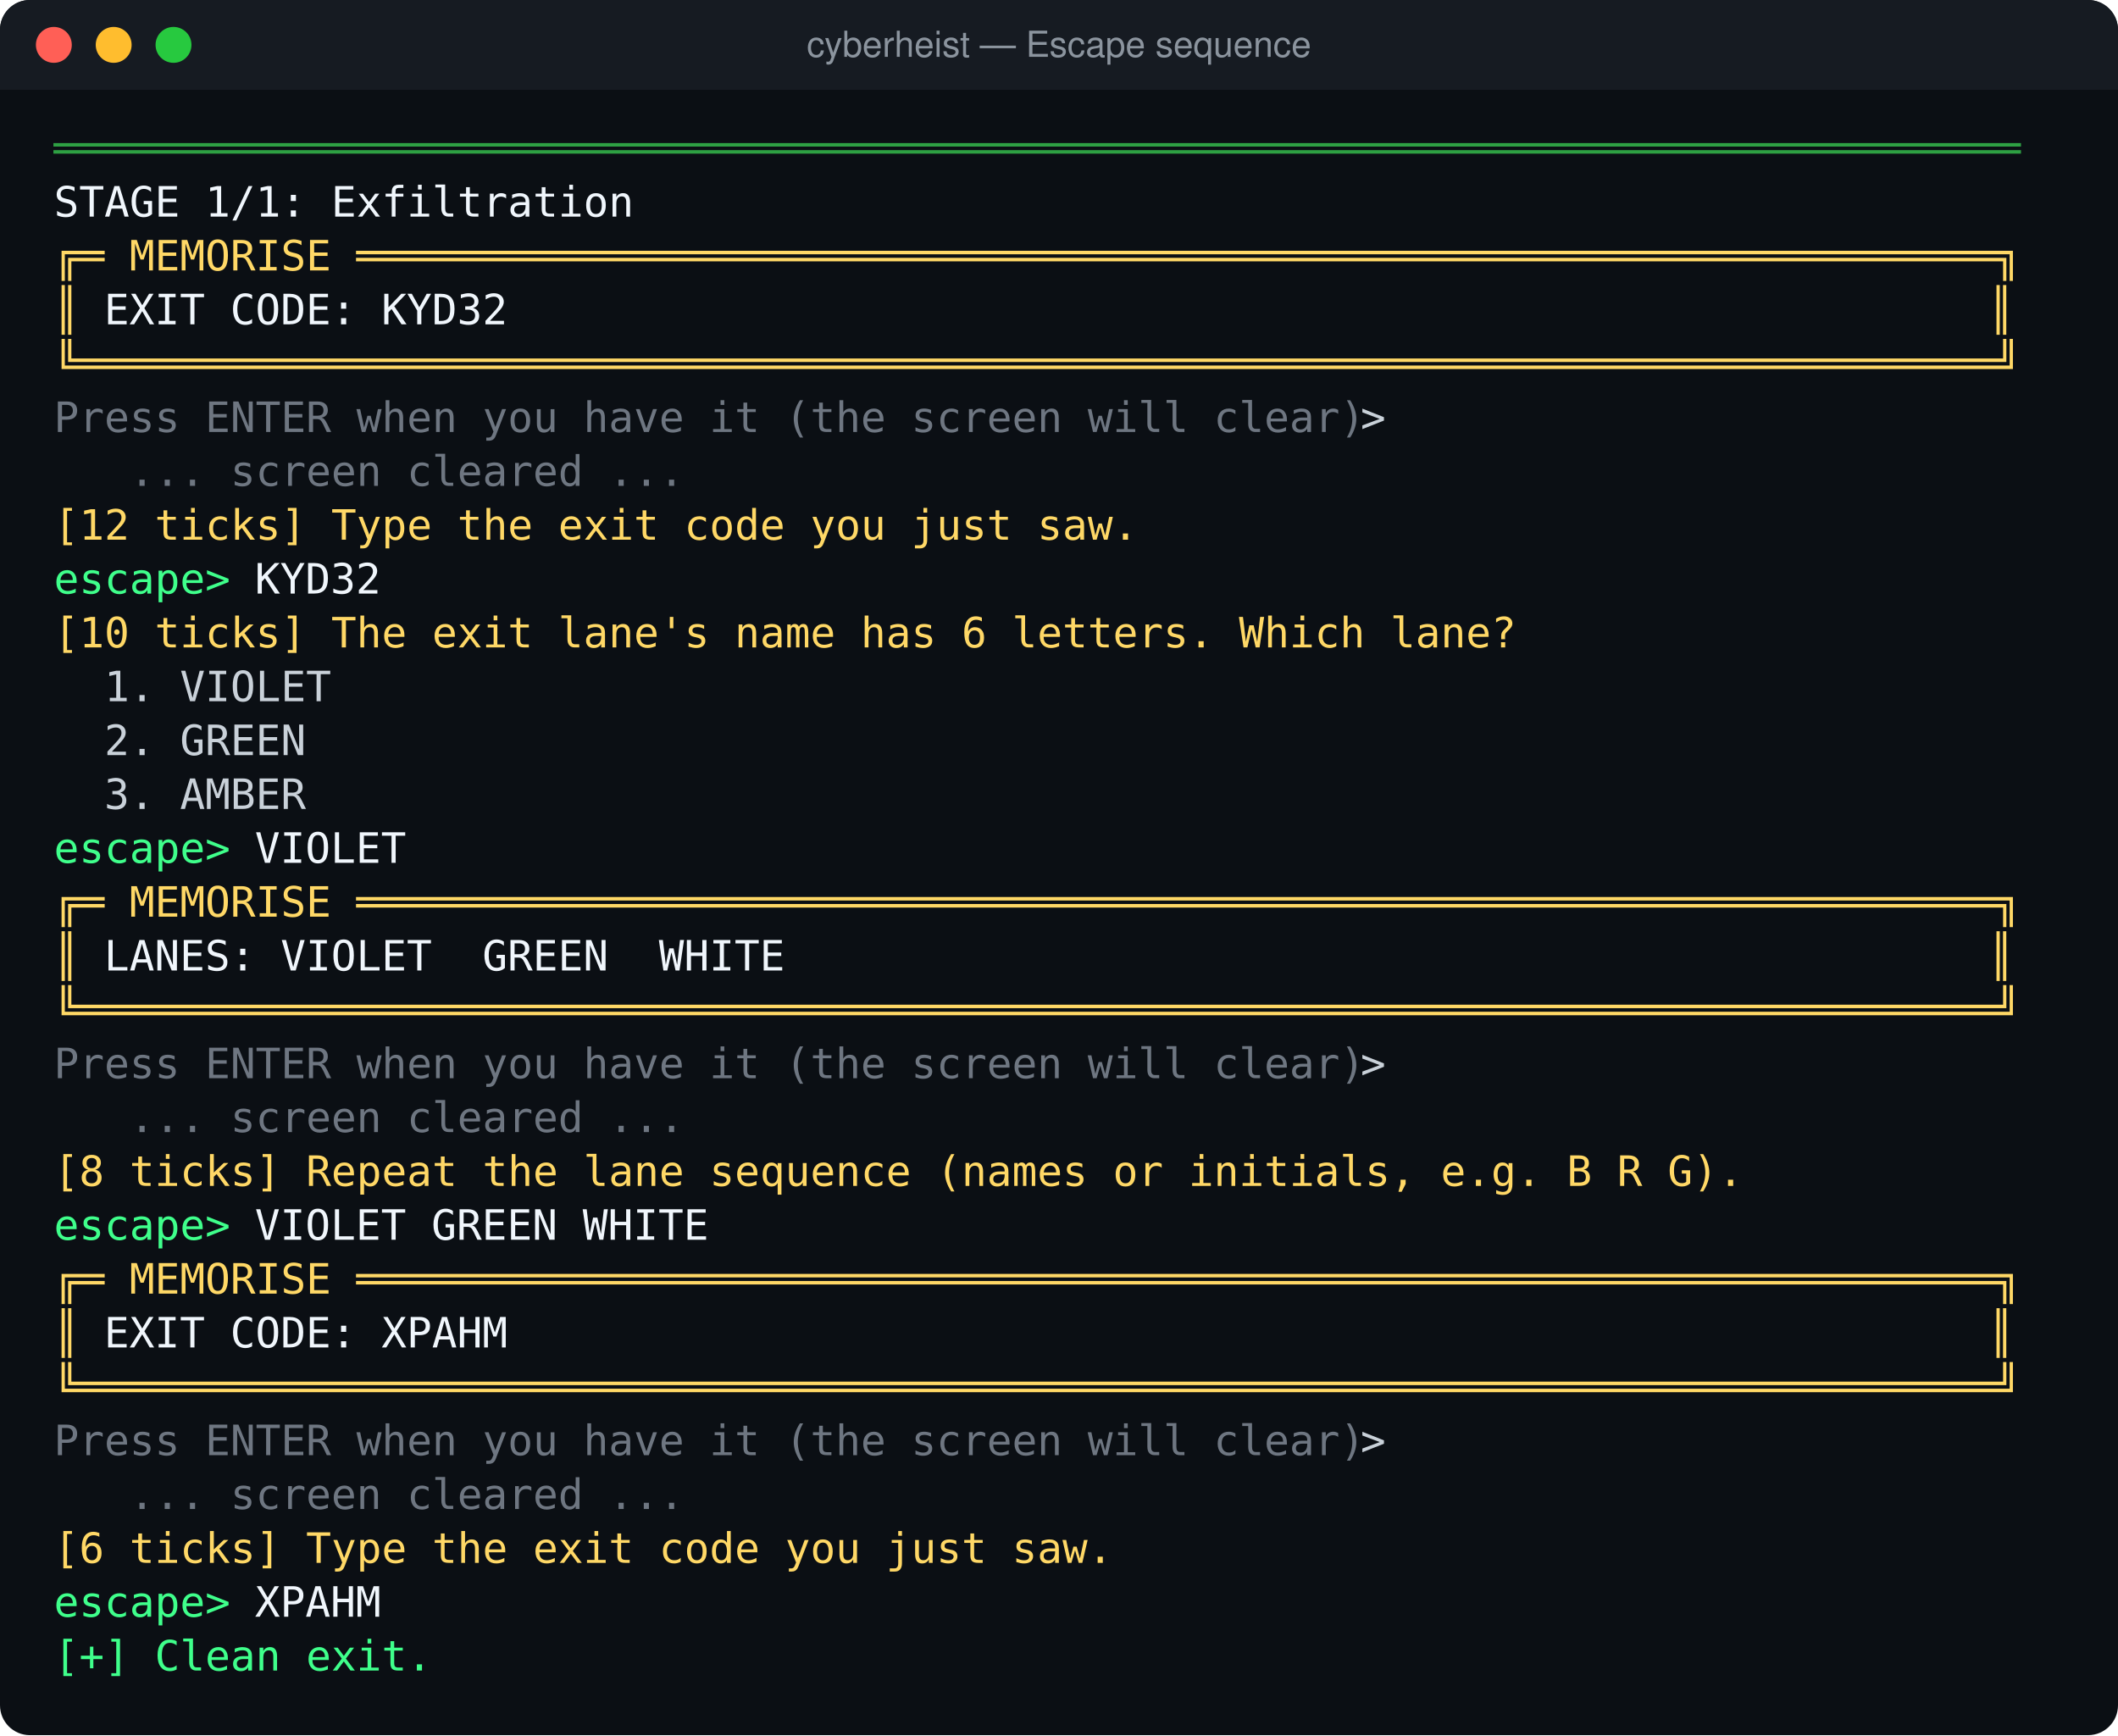
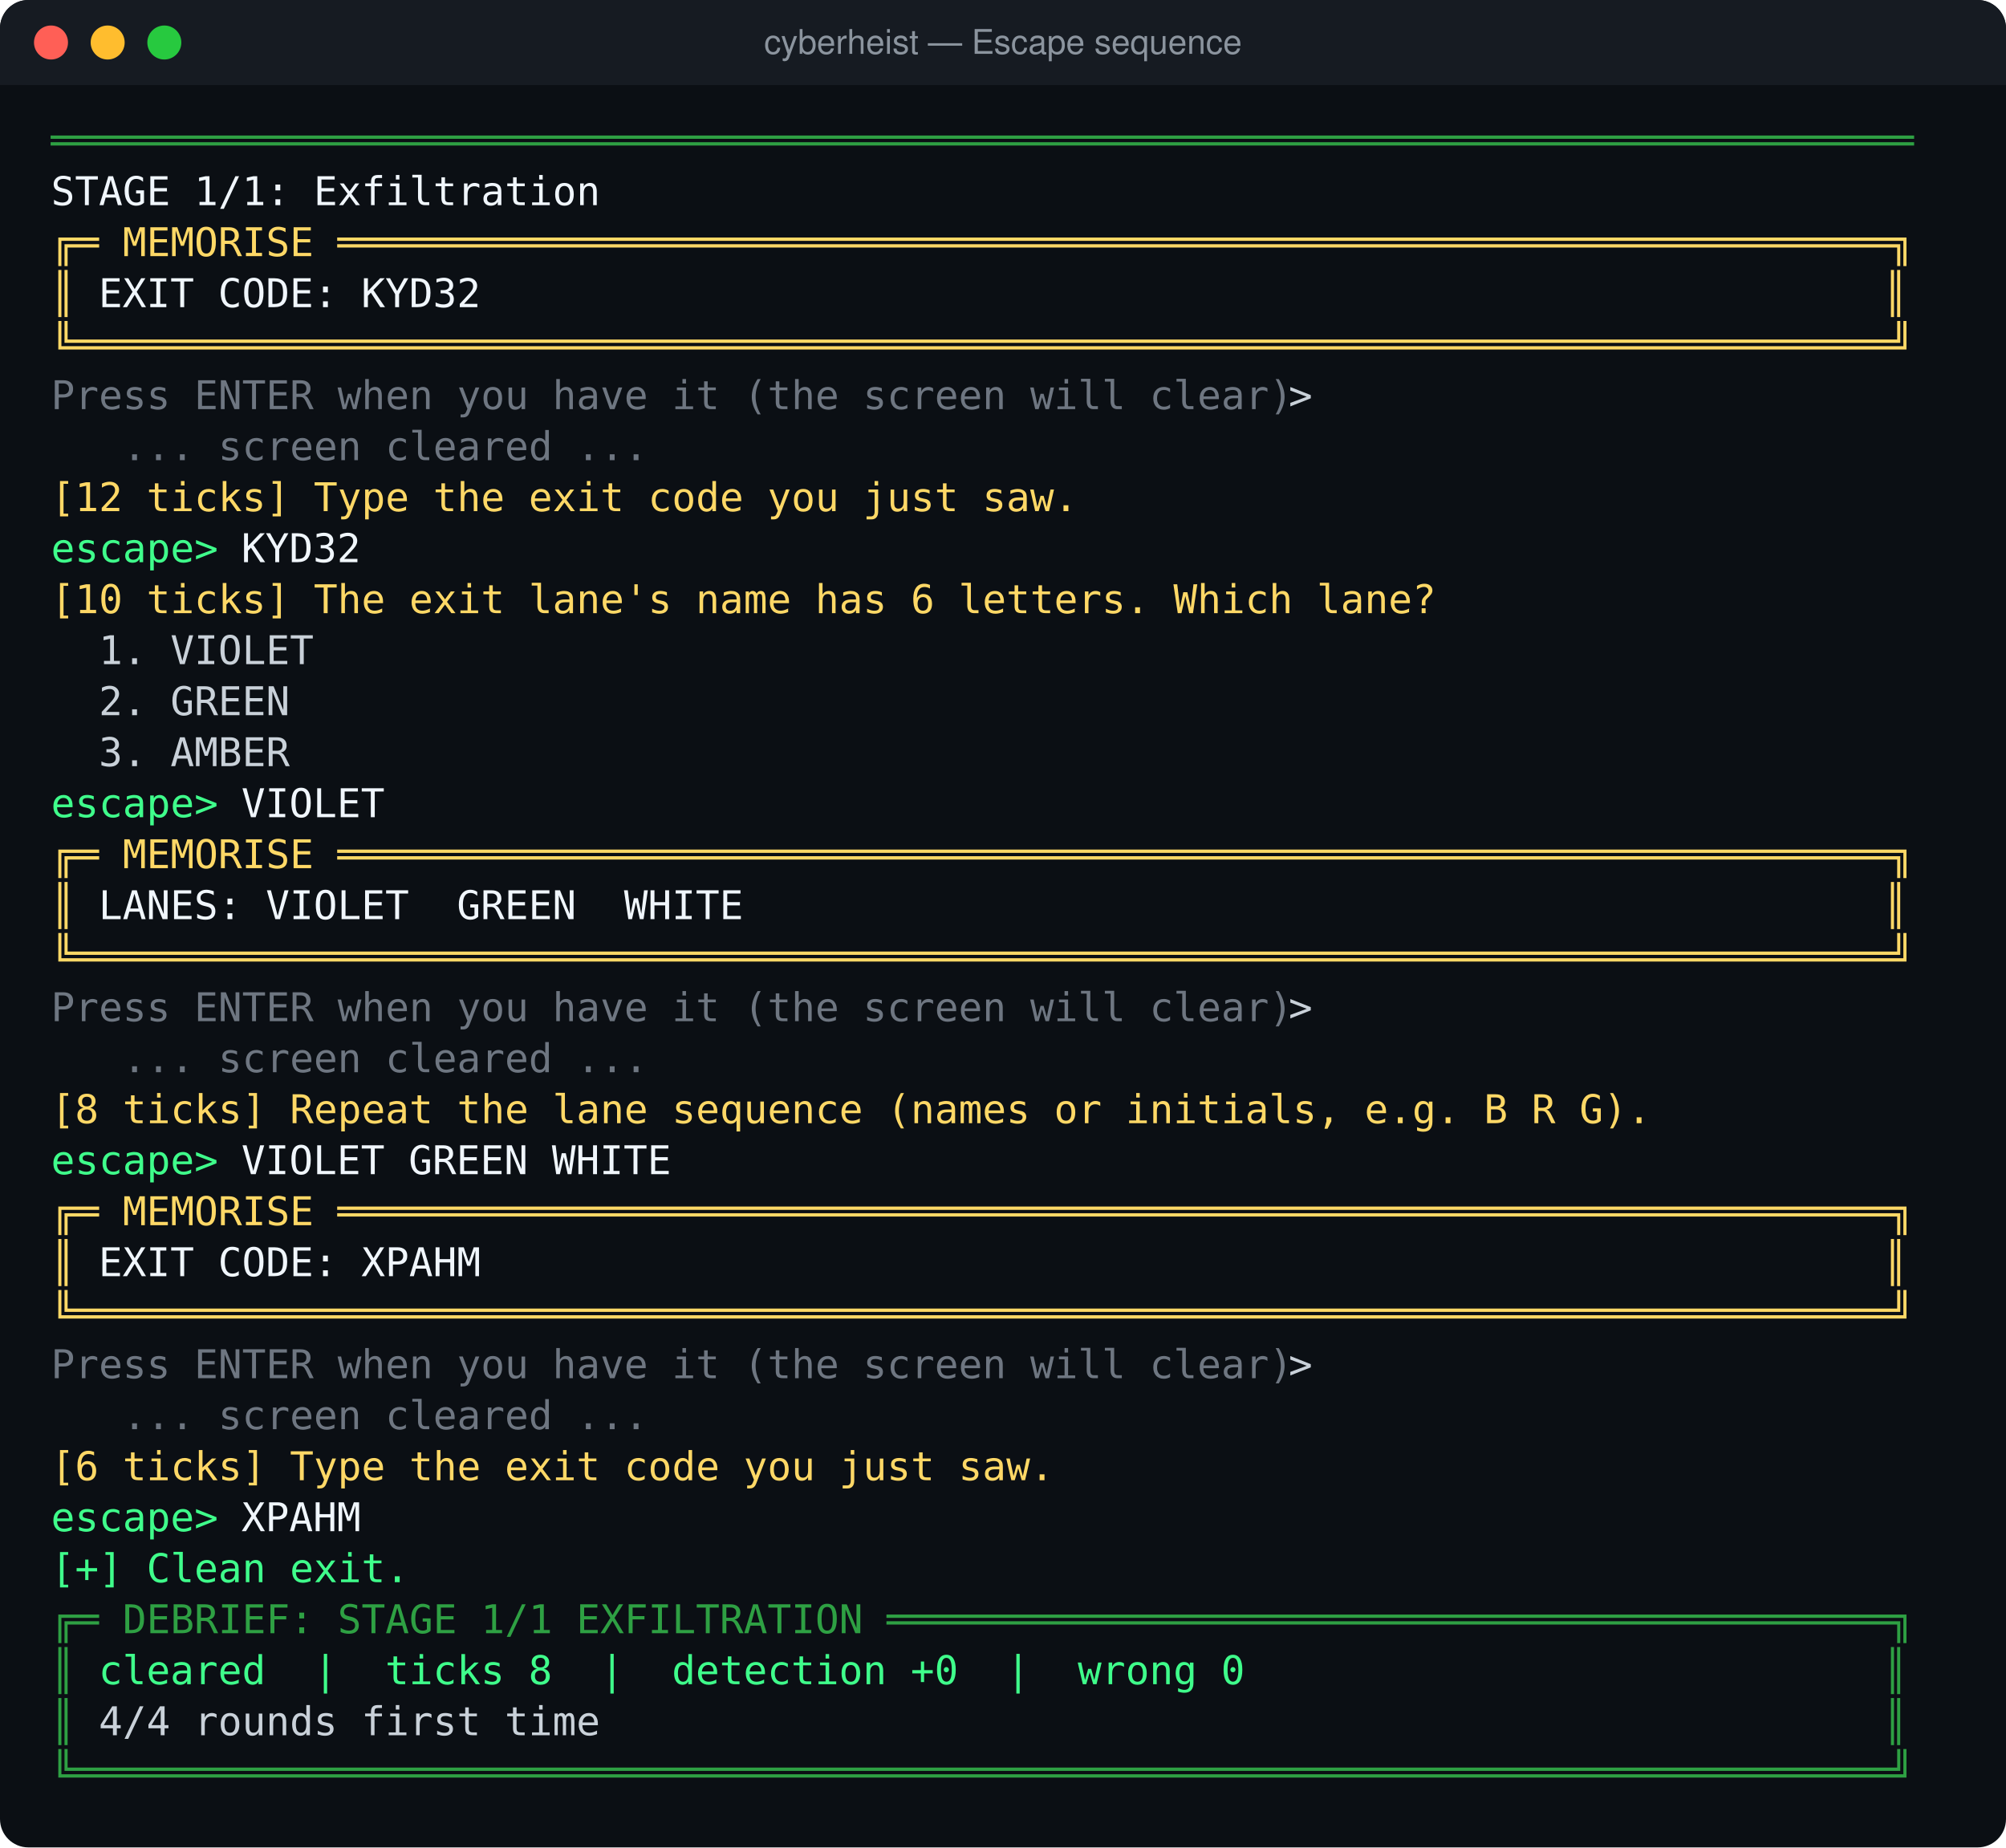
- <svg xmlns="http://www.w3.org/2000/svg" width="708" height="580" viewBox="0 0 708 580">
+ <svg xmlns="http://www.w3.org/2000/svg" width="708" height="652" viewBox="0 0 708 652">
  <rect width="100%" height="100%" rx="10" fill="#0b0f14" />
  <rect width="100%" height="30" rx="10" fill="#161b22" />
  <rect y="20" width="100%" height="10" fill="#161b22" />
  <circle cx="18" cy="15" r="6" fill="#ff5f56" />
  <circle cx="38" cy="15" r="6" fill="#ffbd2e" />
  <circle cx="58" cy="15" r="6" fill="#27c93f" />
  <text x="354" y="19" fill="#8b949e" font-family="Segoe UI, Helvetica, Arial, sans-serif" font-size="12" text-anchor="middle">cyberheist — Escape sequence</text>
  <g font-family="Cascadia Mono, Consolas, DejaVu Sans Mono, Menlo, monospace" font-size="14" xml:space="preserve">
    <text y="54.4">
      <tspan x="18.0" textLength="655.2" lengthAdjust="spacingAndGlyphs" fill="#2ea043">══════════════════════════════════════════════════════════════════════════════</tspan>
    </text>
    <text y="72.4">
      <tspan x="18.0" textLength="193.2" lengthAdjust="spacingAndGlyphs" fill="#f0f6fc">STAGE 1/1: Exfiltration</tspan>
    </text>
    <text y="90.4">
      <tspan x="18.0" textLength="655.2" lengthAdjust="spacingAndGlyphs" fill="#ffd866">╔═ MEMORISE ═════════════════════════════════════════════════════════════════╗</tspan>
    </text>
    <text y="108.4">
      <tspan x="18.0" textLength="8.4" lengthAdjust="spacingAndGlyphs" fill="#ffd866">║</tspan>
      <tspan x="26.4" textLength="8.4" lengthAdjust="spacingAndGlyphs" fill="#c9d1d9"> </tspan>
      <tspan x="34.8" textLength="134.4" lengthAdjust="spacingAndGlyphs" fill="#f0f6fc">EXIT CODE: KYD32</tspan>
      <tspan x="169.2" textLength="495.6" lengthAdjust="spacingAndGlyphs" fill="#c9d1d9">                                                           </tspan>
      <tspan x="664.8" textLength="8.4" lengthAdjust="spacingAndGlyphs" fill="#ffd866">║</tspan>
    </text>
    <text y="126.4">
      <tspan x="18.0" textLength="655.2" lengthAdjust="spacingAndGlyphs" fill="#ffd866">╚════════════════════════════════════════════════════════════════════════════╝</tspan>
    </text>
    <text y="144.4">
      <tspan x="18.0" textLength="436.8" lengthAdjust="spacingAndGlyphs" fill="#6e7681">Press ENTER when you have it (the screen will clear)</tspan>
      <tspan x="454.8" textLength="16.8" lengthAdjust="spacingAndGlyphs" fill="#c9d1d9">&gt; </tspan>
    </text>
    <text y="162.4">
      <tspan x="18.0" textLength="210.0" lengthAdjust="spacingAndGlyphs" fill="#6e7681">   ... screen cleared ...</tspan>
    </text>
    <text y="180.4">
      <tspan x="18.0" textLength="361.2" lengthAdjust="spacingAndGlyphs" fill="#ffd866">[12 ticks] Type the exit code you just saw.</tspan>
    </text>
    <text y="198.4">
      <tspan x="18.0" textLength="67.2" lengthAdjust="spacingAndGlyphs" fill="#3fff8b">escape&gt; </tspan>
      <tspan x="85.2" textLength="42.0" lengthAdjust="spacingAndGlyphs" fill="#f0f6fc">KYD32</tspan>
    </text>
    <text y="216.4">
      <tspan x="18.0" textLength="487.2" lengthAdjust="spacingAndGlyphs" fill="#ffd866">[10 ticks] The exit lane's name has 6 letters. Which lane?</tspan>
    </text>
    <text y="234.4">
      <tspan x="18.0" textLength="92.4" lengthAdjust="spacingAndGlyphs" fill="#c9d1d9">  1. VIOLET</tspan>
    </text>
    <text y="252.4">
      <tspan x="18.0" textLength="84.0" lengthAdjust="spacingAndGlyphs" fill="#c9d1d9">  2. GREEN</tspan>
    </text>
    <text y="270.4">
      <tspan x="18.0" textLength="84.0" lengthAdjust="spacingAndGlyphs" fill="#c9d1d9">  3. AMBER</tspan>
    </text>
    <text y="288.4">
      <tspan x="18.0" textLength="67.2" lengthAdjust="spacingAndGlyphs" fill="#3fff8b">escape&gt; </tspan>
      <tspan x="85.2" textLength="50.4" lengthAdjust="spacingAndGlyphs" fill="#f0f6fc">VIOLET</tspan>
    </text>
    <text y="306.4">
      <tspan x="18.0" textLength="655.2" lengthAdjust="spacingAndGlyphs" fill="#ffd866">╔═ MEMORISE ═════════════════════════════════════════════════════════════════╗</tspan>
    </text>
    <text y="324.4">
      <tspan x="18.0" textLength="8.4" lengthAdjust="spacingAndGlyphs" fill="#ffd866">║</tspan>
      <tspan x="26.4" textLength="8.4" lengthAdjust="spacingAndGlyphs" fill="#c9d1d9"> </tspan>
      <tspan x="34.8" textLength="226.8" lengthAdjust="spacingAndGlyphs" fill="#f0f6fc">LANES: VIOLET  GREEN  WHITE</tspan>
      <tspan x="261.6" textLength="403.2" lengthAdjust="spacingAndGlyphs" fill="#c9d1d9">                                                </tspan>
      <tspan x="664.8" textLength="8.4" lengthAdjust="spacingAndGlyphs" fill="#ffd866">║</tspan>
    </text>
    <text y="342.4">
      <tspan x="18.0" textLength="655.2" lengthAdjust="spacingAndGlyphs" fill="#ffd866">╚════════════════════════════════════════════════════════════════════════════╝</tspan>
    </text>
    <text y="360.4">
      <tspan x="18.0" textLength="436.8" lengthAdjust="spacingAndGlyphs" fill="#6e7681">Press ENTER when you have it (the screen will clear)</tspan>
      <tspan x="454.8" textLength="16.8" lengthAdjust="spacingAndGlyphs" fill="#c9d1d9">&gt; </tspan>
    </text>
    <text y="378.4">
      <tspan x="18.0" textLength="210.0" lengthAdjust="spacingAndGlyphs" fill="#6e7681">   ... screen cleared ...</tspan>
    </text>
    <text y="396.4">
      <tspan x="18.0" textLength="562.8" lengthAdjust="spacingAndGlyphs" fill="#ffd866">[8 ticks] Repeat the lane sequence (names or initials, e.g. B R G).</tspan>
    </text>
    <text y="414.4">
      <tspan x="18.0" textLength="67.2" lengthAdjust="spacingAndGlyphs" fill="#3fff8b">escape&gt; </tspan>
      <tspan x="85.2" textLength="151.2" lengthAdjust="spacingAndGlyphs" fill="#f0f6fc">VIOLET GREEN WHITE</tspan>
    </text>
    <text y="432.4">
      <tspan x="18.0" textLength="655.2" lengthAdjust="spacingAndGlyphs" fill="#ffd866">╔═ MEMORISE ═════════════════════════════════════════════════════════════════╗</tspan>
    </text>
    <text y="450.4">
      <tspan x="18.0" textLength="8.4" lengthAdjust="spacingAndGlyphs" fill="#ffd866">║</tspan>
      <tspan x="26.4" textLength="8.4" lengthAdjust="spacingAndGlyphs" fill="#c9d1d9"> </tspan>
      <tspan x="34.8" textLength="134.4" lengthAdjust="spacingAndGlyphs" fill="#f0f6fc">EXIT CODE: XPAHM</tspan>
      <tspan x="169.2" textLength="495.6" lengthAdjust="spacingAndGlyphs" fill="#c9d1d9">                                                           </tspan>
      <tspan x="664.8" textLength="8.4" lengthAdjust="spacingAndGlyphs" fill="#ffd866">║</tspan>
    </text>
    <text y="468.4">
      <tspan x="18.0" textLength="655.2" lengthAdjust="spacingAndGlyphs" fill="#ffd866">╚════════════════════════════════════════════════════════════════════════════╝</tspan>
    </text>
    <text y="486.4">
      <tspan x="18.0" textLength="436.8" lengthAdjust="spacingAndGlyphs" fill="#6e7681">Press ENTER when you have it (the screen will clear)</tspan>
      <tspan x="454.8" textLength="16.8" lengthAdjust="spacingAndGlyphs" fill="#c9d1d9">&gt; </tspan>
    </text>
    <text y="504.4">
      <tspan x="18.0" textLength="210.0" lengthAdjust="spacingAndGlyphs" fill="#6e7681">   ... screen cleared ...</tspan>
    </text>
    <text y="522.4">
      <tspan x="18.0" textLength="352.8" lengthAdjust="spacingAndGlyphs" fill="#ffd866">[6 ticks] Type the exit code you just saw.</tspan>
    </text>
    <text y="540.4">
      <tspan x="18.0" textLength="67.2" lengthAdjust="spacingAndGlyphs" fill="#3fff8b">escape&gt; </tspan>
      <tspan x="85.2" textLength="42.0" lengthAdjust="spacingAndGlyphs" fill="#f0f6fc">XPAHM</tspan>
    </text>
    <text y="558.4">
      <tspan x="18.0" textLength="126.0" lengthAdjust="spacingAndGlyphs" fill="#3fff8b">[+] Clean exit.</tspan>
    </text>
+     <text y="576.4">
+       <tspan x="18.0" textLength="655.2" lengthAdjust="spacingAndGlyphs" fill="#2ea043">╔═ DEBRIEF: STAGE 1/1 EXFILTRATION ══════════════════════════════════════════╗</tspan>
+     </text>
+     <text y="594.4">
+       <tspan x="18.0" textLength="8.4" lengthAdjust="spacingAndGlyphs" fill="#2ea043">║</tspan>
+       <tspan x="26.4" textLength="8.4" lengthAdjust="spacingAndGlyphs" fill="#c9d1d9"> </tspan>
+       <tspan x="34.8" textLength="403.2" lengthAdjust="spacingAndGlyphs" fill="#3fff8b">cleared  |  ticks 8  |  detection +0  |  wrong 0</tspan>
+       <tspan x="438.0" textLength="226.8" lengthAdjust="spacingAndGlyphs" fill="#c9d1d9">                           </tspan>
+       <tspan x="664.8" textLength="8.4" lengthAdjust="spacingAndGlyphs" fill="#2ea043">║</tspan>
+     </text>
+     <text y="612.4">
+       <tspan x="18.0" textLength="8.4" lengthAdjust="spacingAndGlyphs" fill="#2ea043">║</tspan>
+       <tspan x="26.4" textLength="638.4" lengthAdjust="spacingAndGlyphs" fill="#c9d1d9"> 4/4 rounds first time                                                      </tspan>
+       <tspan x="664.8" textLength="8.4" lengthAdjust="spacingAndGlyphs" fill="#2ea043">║</tspan>
+     </text>
+     <text y="630.4">
+       <tspan x="18.0" textLength="655.2" lengthAdjust="spacingAndGlyphs" fill="#2ea043">╚════════════════════════════════════════════════════════════════════════════╝</tspan>
+     </text>
  </g>
</svg>
